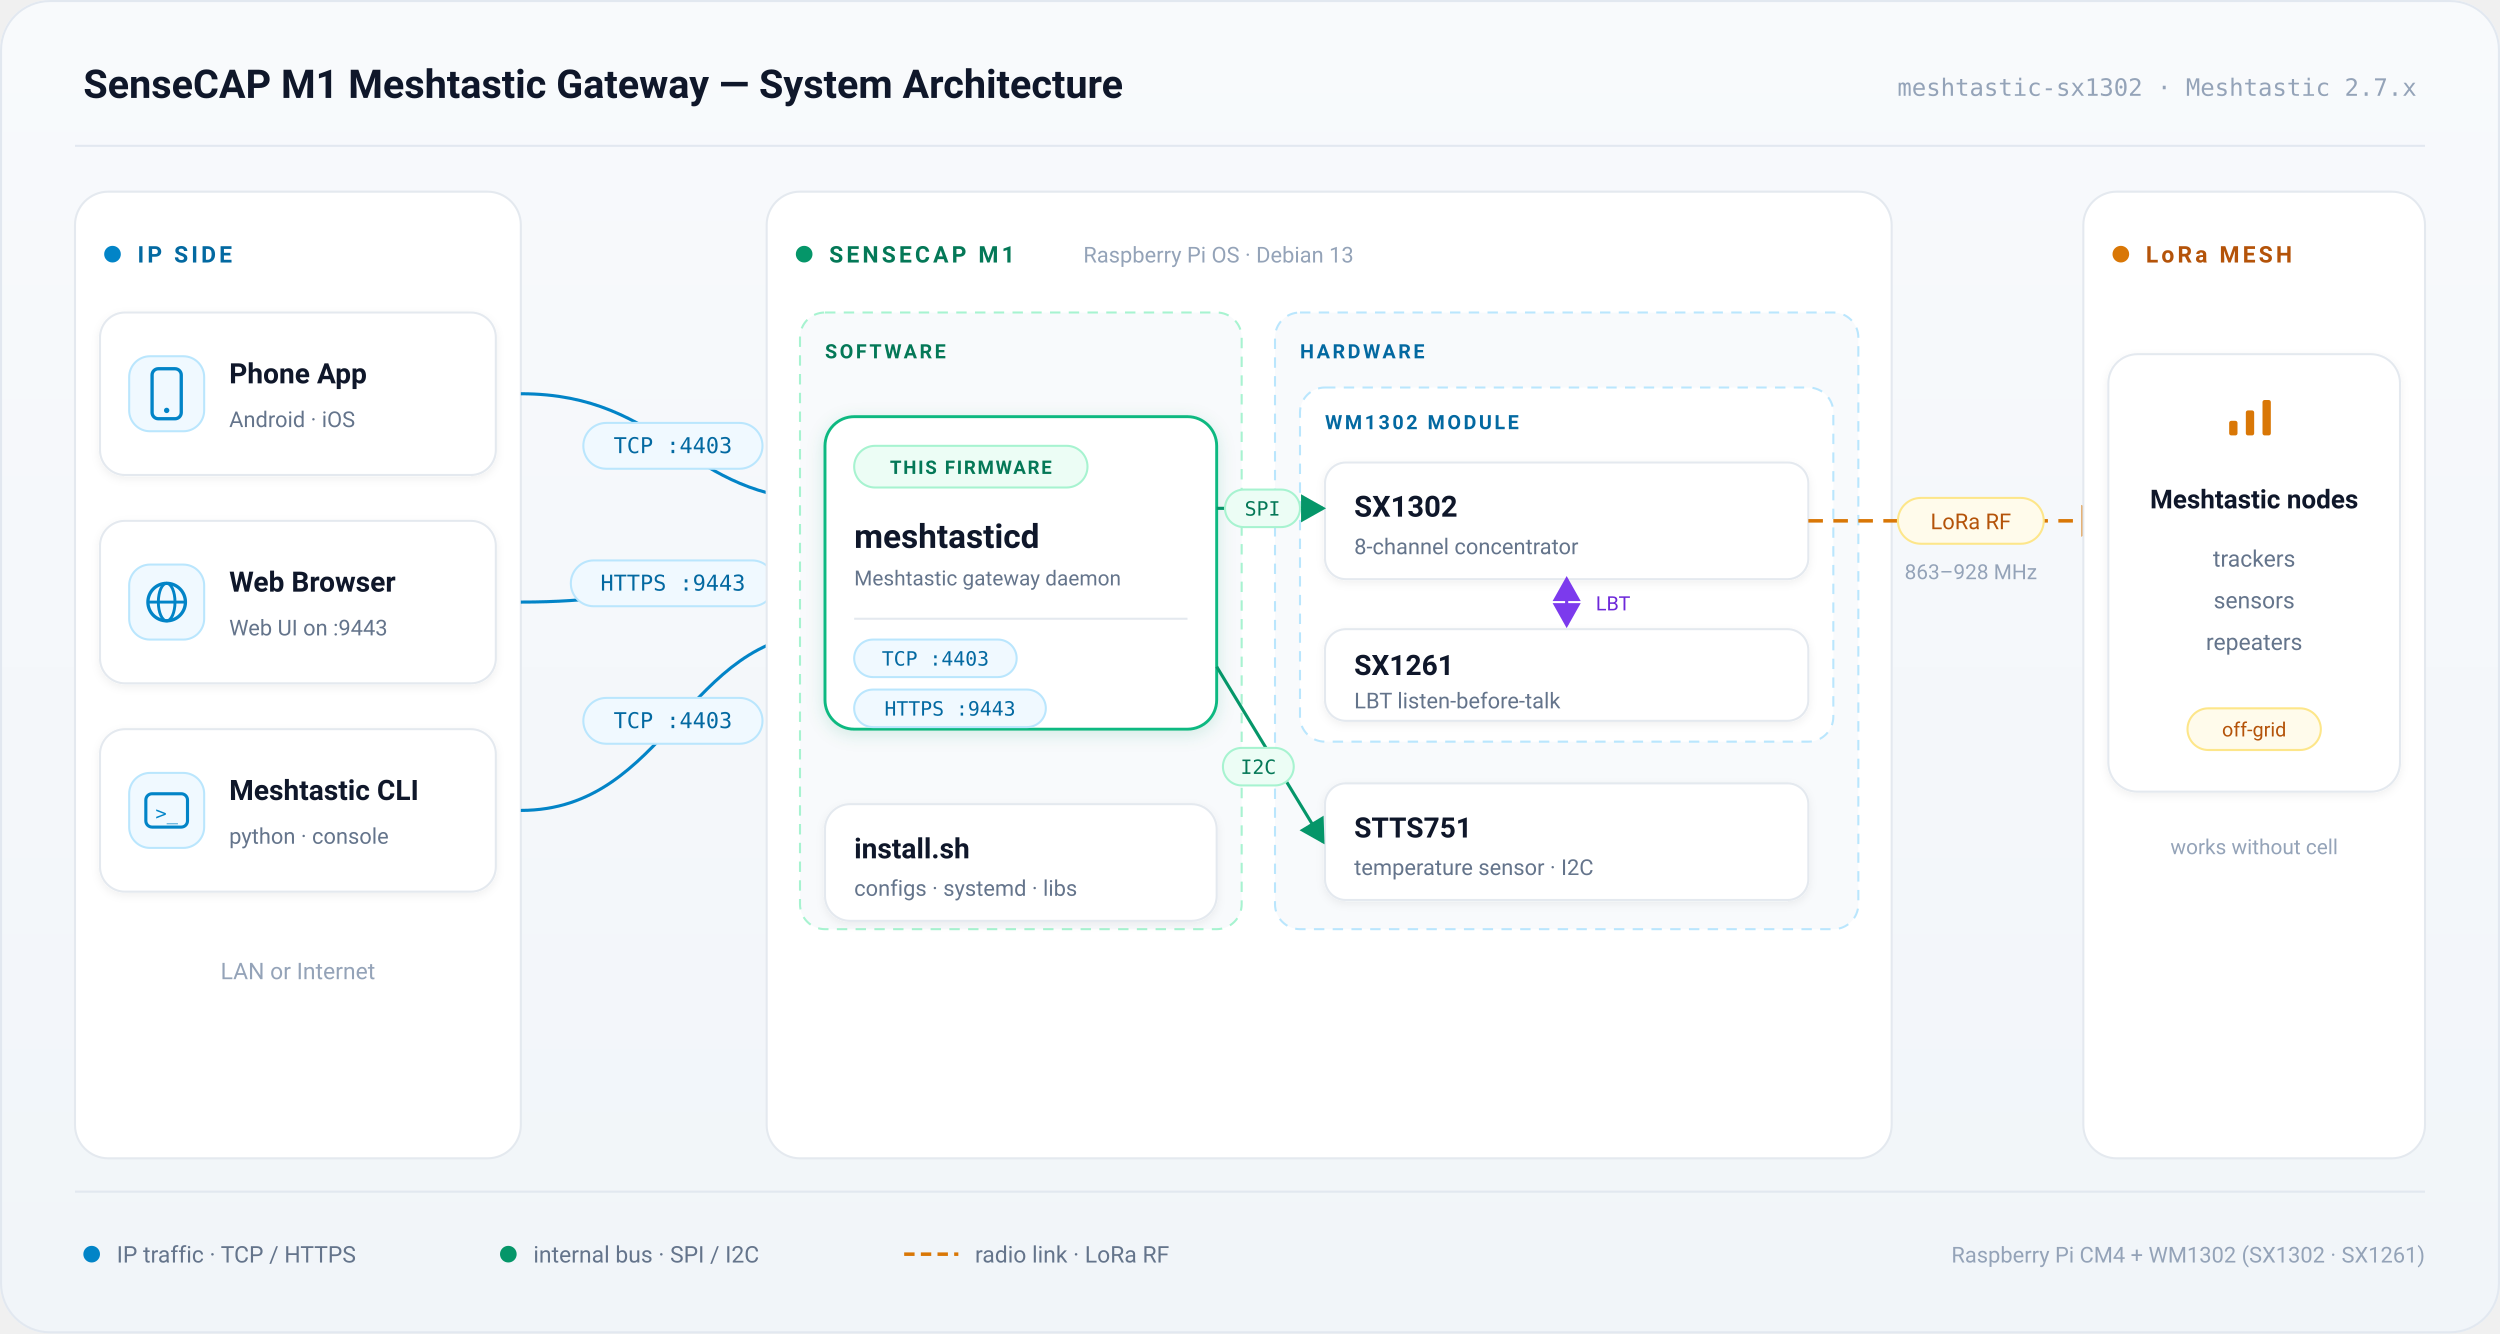
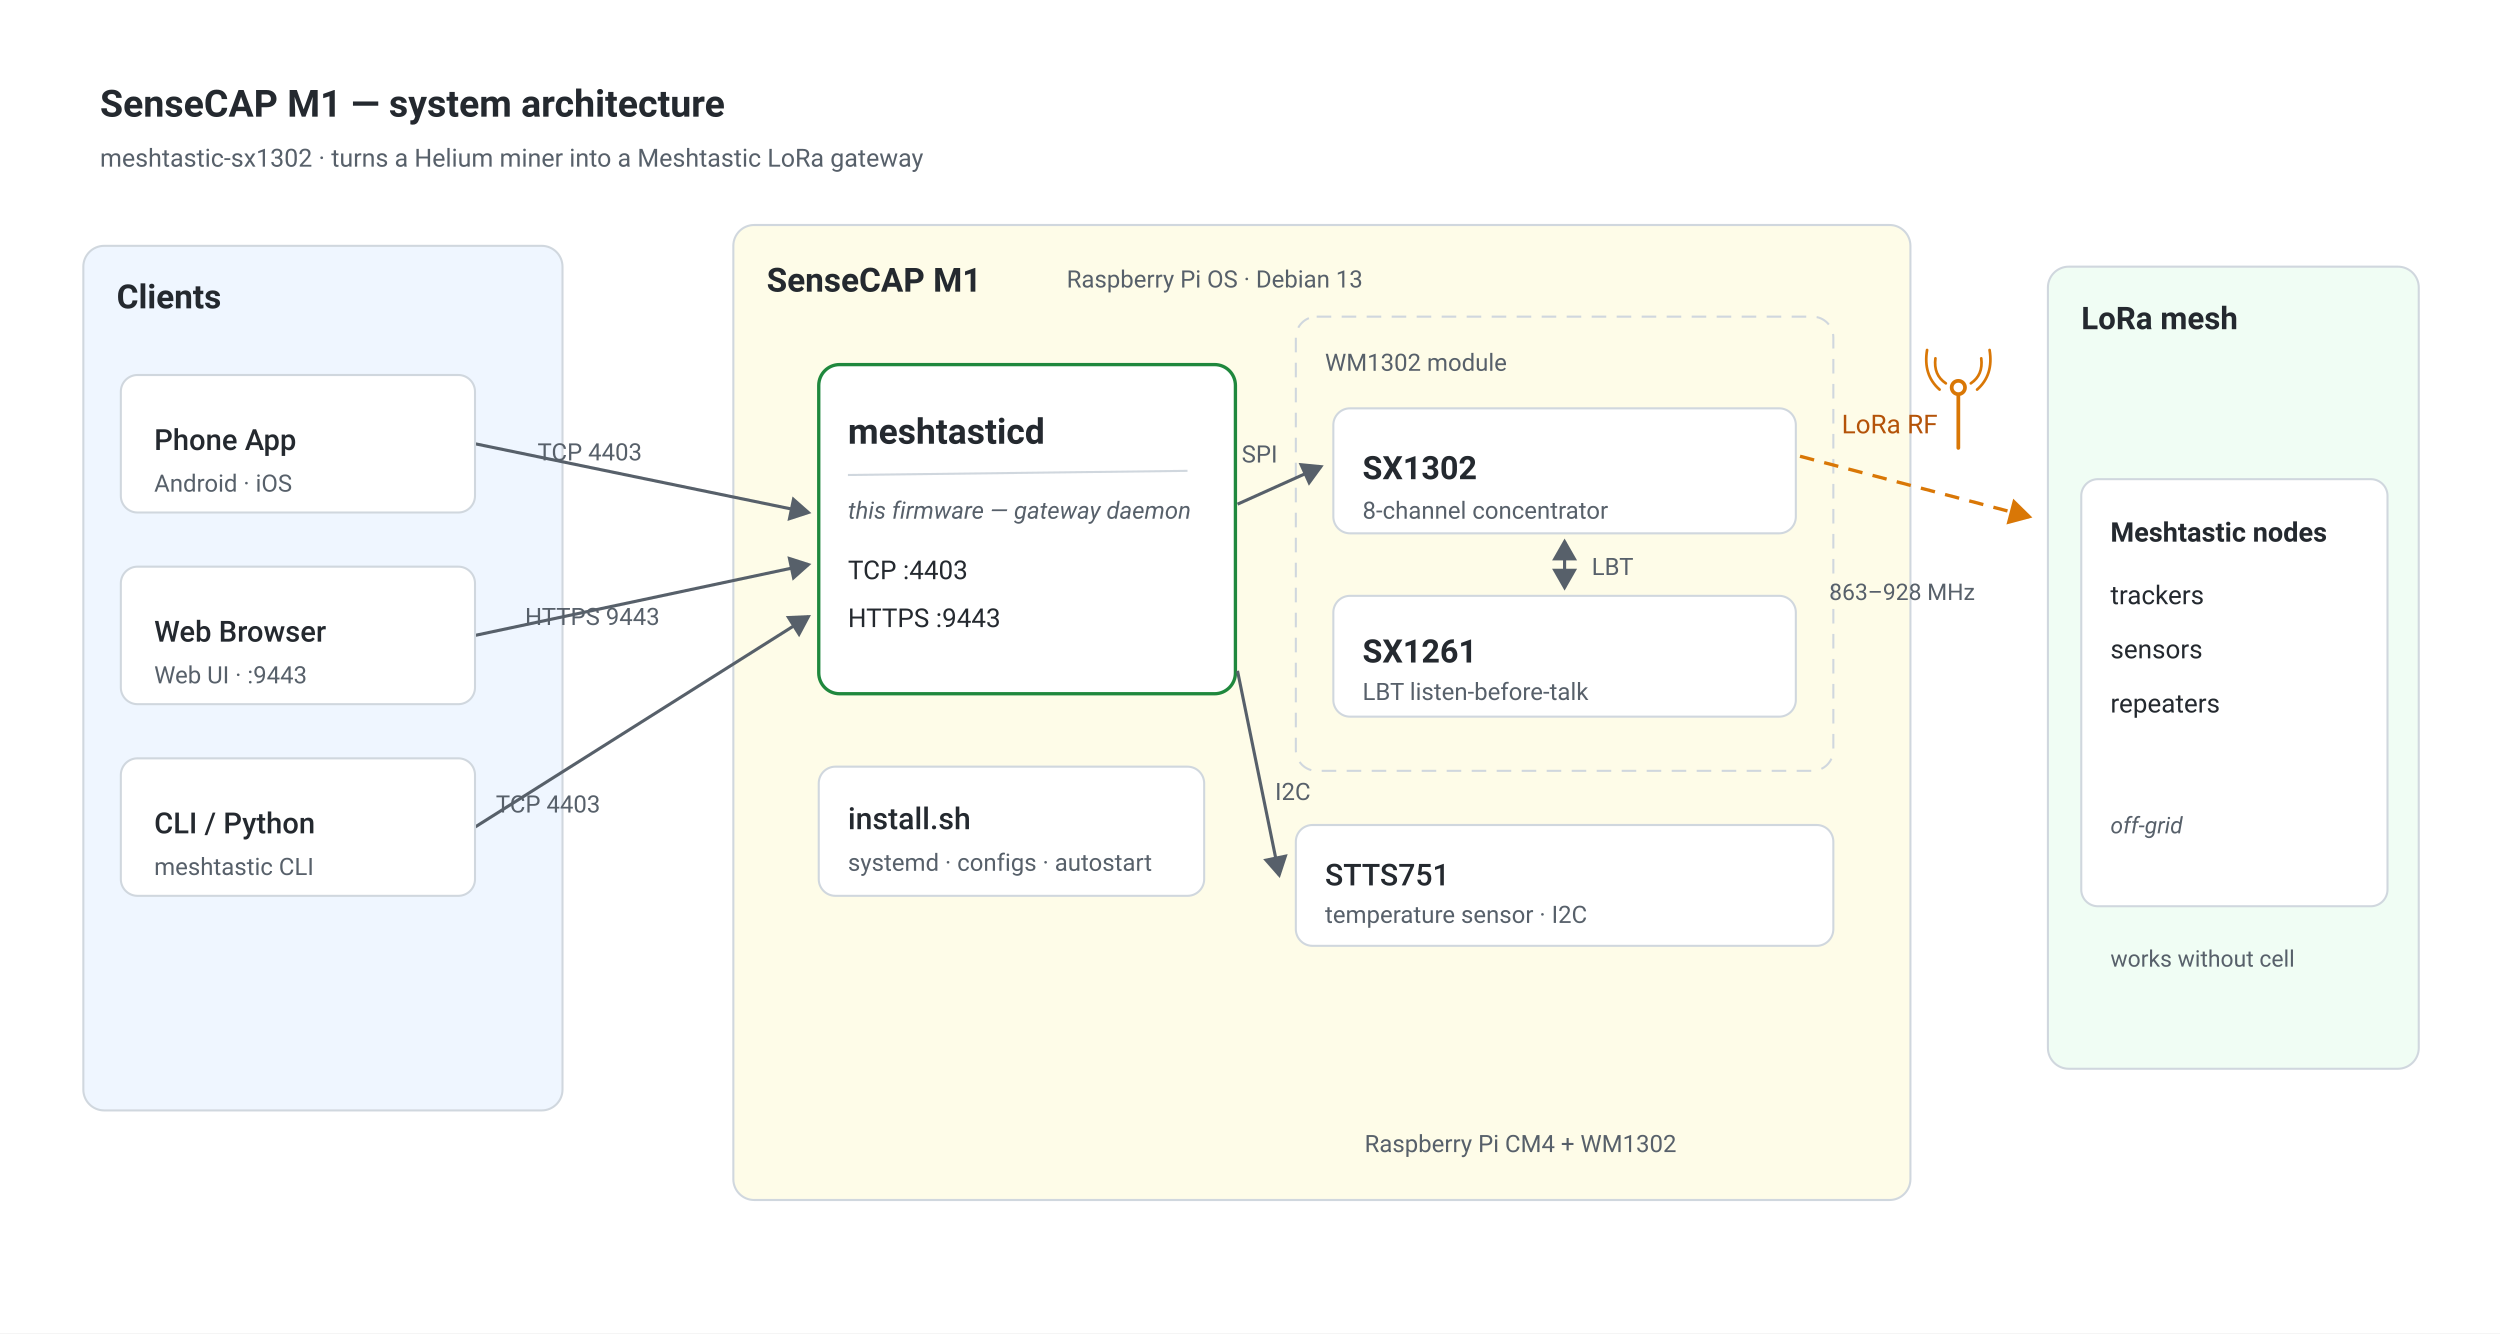
- <svg xmlns="http://www.w3.org/2000/svg" viewBox="0 0 1200 640" width="1200" height="640" font-family="-apple-system, BlinkMacSystemFont, 'Segoe UI', Roboto, Helvetica, Arial, sans-serif">
+ <svg xmlns="http://www.w3.org/2000/svg" viewBox="0 0 1200 640" width="1200" height="640" font-family="-apple-system, 'Segoe UI', Roboto, Helvetica, Arial, sans-serif">
  <defs>
-     <linearGradient id="bg" x1="0" y1="0" x2="0" y2="1">
-       <stop offset="0" stop-color="#f8fafc" />
-       <stop offset="1" stop-color="#f1f5f9" />
-     </linearGradient>
-     <filter id="cardShadow" x="-20%" y="-20%" width="140%" height="140%">
-       <feDropShadow dx="0" dy="1.5" stdDeviation="2" flood-color="#0f172a" flood-opacity="0.06" />
-     </filter>
-     <filter id="heroShadow" x="-25%" y="-25%" width="150%" height="150%">
-       <feDropShadow dx="0" dy="2" stdDeviation="4" flood-color="#059669" flood-opacity="0.16" />
-     </filter>
-     <marker id="aSky" markerWidth="9" markerHeight="9" refX="7" refY="4.5" orient="auto">
-       <path d="M0,0 L8,4.5 L0,9 z" fill="#0284c7" />
+     <marker id="mGray" markerWidth="8" markerHeight="8" refX="6" refY="4" orient="auto">
+       <path d="M0,0 L7,4 L0,8 z" fill="#57606a" />
    </marker>
-     <marker id="aEm" markerWidth="9" markerHeight="9" refX="7" refY="4.5" orient="auto">
-       <path d="M0,0 L8,4.5 L0,9 z" fill="#059669" />
+     <marker id="mGrayS" markerWidth="8" markerHeight="8" refX="6" refY="4" orient="auto-start-reverse">
+       <path d="M0,0 L7,4 L0,8 z" fill="#57606a" />
    </marker>
-     <marker id="aAm" markerWidth="9" markerHeight="9" refX="7" refY="4.5" orient="auto">
-       <path d="M0,0 L8,4.5 L0,9 z" fill="#d97706" />
-     </marker>
-     <marker id="aViF" markerWidth="9" markerHeight="9" refX="7" refY="4.5" orient="auto">
-       <path d="M0,0 L8,4.5 L0,9 z" fill="#7c3aed" />
-     </marker>
-     <marker id="aViS" markerWidth="9" markerHeight="9" refX="7" refY="4.5" orient="auto-start-reverse">
-       <path d="M0,0 L8,4.5 L0,9 z" fill="#7c3aed" />
+     <marker id="mAmber" markerWidth="8" markerHeight="8" refX="6" refY="4" orient="auto">
+       <path d="M0,0 L7,4 L0,8 z" fill="#d97706" />
    </marker>
  </defs>
-   <rect x="0" y="0" width="1200" height="640" rx="24" fill="url(#bg)" />
-   <rect x="0.5" y="0.5" width="1199" height="639" rx="23.5" fill="none" stroke="#e2e8f0" />
-   <text x="40" y="47" font-size="19" font-weight="650" fill="#0f172a">SenseCAP M1 Meshtastic Gateway — System Architecture</text>
-   <text x="1160" y="46" text-anchor="end" font-size="11.5" fill="#94a3b8" font-family="ui-monospace, SFMono-Regular, Menlo, Consolas, monospace">meshtastic-sx1302 · Meshtastic 2.7.x</text>
-   <line x1="36" y1="70" x2="1164" y2="70" stroke="#e2e8f0" />
-   <rect x="36" y="92" width="214" height="464" rx="16" fill="#ffffff" stroke="#e4e9ef" />
-   <circle cx="54" cy="122" r="4" fill="#0284c7" />
-   <text x="66" y="126" font-size="11" font-weight="700" letter-spacing="1.5" fill="#0369a1">IP SIDE</text>
-   <g filter="url(#cardShadow)">
-     <rect x="48" y="150" width="190" height="78" rx="12" fill="#ffffff" stroke="#e4e9ef" />
-   </g>
-   <rect x="62" y="171" width="36" height="36" rx="10" fill="#f0f9ff" stroke="#bae6fd" />
-   <rect x="73" y="177" width="14" height="24" rx="3" fill="none" stroke="#0284c7" stroke-width="1.6" />
-   <circle cx="80" cy="197" r="1.3" fill="#0284c7" />
-   <text x="110" y="184" font-size="13.5" font-weight="600" fill="#0f172a">Phone App</text>
-   <text x="110" y="205" font-size="10.5" fill="#64748b">Android · iOS</text>
-   <g filter="url(#cardShadow)">
-     <rect x="48" y="250" width="190" height="78" rx="12" fill="#ffffff" stroke="#e4e9ef" />
-   </g>
-   <rect x="62" y="271" width="36" height="36" rx="10" fill="#f0f9ff" stroke="#bae6fd" />
-   <circle cx="80" cy="289" r="9" fill="none" stroke="#0284c7" stroke-width="1.6" />
-   <ellipse cx="80" cy="289" rx="4" ry="9" fill="none" stroke="#0284c7" stroke-width="1.4" />
-   <line x1="71" y1="289" x2="89" y2="289" stroke="#0284c7" stroke-width="1.4" />
-   <text x="110" y="284" font-size="13.5" font-weight="600" fill="#0f172a">Web Browser</text>
-   <text x="110" y="305" font-size="10.5" fill="#64748b">Web UI on :9443</text>
-   <g filter="url(#cardShadow)">
-     <rect x="48" y="350" width="190" height="78" rx="12" fill="#ffffff" stroke="#e4e9ef" />
-   </g>
-   <rect x="62" y="371" width="36" height="36" rx="10" fill="#f0f9ff" stroke="#bae6fd" />
-   <rect x="70" y="381" width="20" height="16" rx="3" fill="none" stroke="#0284c7" stroke-width="1.5" />
-   <text x="80" y="393.5" text-anchor="middle" font-size="9" fill="#0284c7" font-family="ui-monospace, SFMono-Regular, Menlo, Consolas, monospace">&gt;_</text>
-   <text x="110" y="384" font-size="13.5" font-weight="600" fill="#0f172a">Meshtastic CLI</text>
-   <text x="110" y="405" font-size="10.5" fill="#64748b">python · console</text>
-   <text x="143" y="470" text-anchor="middle" font-size="11" fill="#94a3b8">LAN or Internet</text>
-   <path d="M250 189 C 320 189 330 240 396 240" fill="none" stroke="#0284c7" stroke-width="1.5" marker-end="url(#aSky)" />
-   <path d="M250 289 C 320 289 330 272 396 272" fill="none" stroke="#0284c7" stroke-width="1.5" marker-end="url(#aSky)" />
-   <path d="M250 389 C 320 389 330 304 396 304" fill="none" stroke="#0284c7" stroke-width="1.5" marker-end="url(#aSky)" />
-   <rect x="280" y="203" width="86" height="22" rx="11" fill="#f0f9ff" stroke="#bae6fd" />
-   <text x="323" y="217.5" text-anchor="middle" font-size="10.5" fill="#0369a1" font-family="ui-monospace, SFMono-Regular, Menlo, Consolas, monospace">TCP :4403</text>
-   <rect x="274" y="269" width="98" height="22" rx="11" fill="#f0f9ff" stroke="#bae6fd" />
-   <text x="323" y="283.5" text-anchor="middle" font-size="10.5" fill="#0369a1" font-family="ui-monospace, SFMono-Regular, Menlo, Consolas, monospace">HTTPS :9443</text>
-   <rect x="280" y="335" width="86" height="22" rx="11" fill="#f0f9ff" stroke="#bae6fd" />
-   <text x="323" y="349.5" text-anchor="middle" font-size="10.5" fill="#0369a1" font-family="ui-monospace, SFMono-Regular, Menlo, Consolas, monospace">TCP :4403</text>
-   <rect x="368" y="92" width="540" height="464" rx="16" fill="#ffffff" stroke="#e4e9ef" />
-   <circle cx="386" cy="122" r="4" fill="#059669" />
-   <text x="398" y="126" font-size="11" font-weight="700" letter-spacing="1.5" fill="#047857">SENSECAP M1</text>
-   <text x="520" y="126" font-size="10.5" fill="#94a3b8">Raspberry Pi OS · Debian 13</text>
-   <rect x="384" y="150" width="212" height="296" rx="12" fill="#f8fafc" stroke="#a7f3d0" stroke-dasharray="5 4" />
-   <text x="396" y="172" font-size="9.5" font-weight="700" letter-spacing="1.2" fill="#047857">SOFTWARE</text>
-   <g filter="url(#heroShadow)">
-     <rect x="396" y="200" width="188" height="150" rx="14" fill="#ffffff" stroke="#10b981" stroke-width="1.4" />
-   </g>
-   <rect x="410" y="214" width="112" height="20" rx="10" fill="#ecfdf5" stroke="#a7f3d0" />
-   <text x="466" y="227.5" text-anchor="middle" font-size="9" font-weight="700" letter-spacing="0.8" fill="#047857">THIS FIRMWARE</text>
-   <text x="410" y="263" font-size="16" font-weight="650" fill="#0f172a">meshtasticd</text>
-   <text x="410" y="281" font-size="10" fill="#64748b">Meshtastic gateway daemon</text>
-   <line x1="410" y1="297" x2="570" y2="297" stroke="#e4e9ef" />
-   <rect x="410" y="307" width="78" height="18" rx="9" fill="#f0f9ff" stroke="#bae6fd" />
-   <text x="449" y="319.5" text-anchor="middle" font-size="9.5" fill="#0369a1" font-family="ui-monospace, SFMono-Regular, Menlo, Consolas, monospace">TCP :4403</text>
-   <rect x="410" y="331" width="92" height="18" rx="9" fill="#f0f9ff" stroke="#bae6fd" />
-   <text x="456" y="343.5" text-anchor="middle" font-size="9.5" fill="#0369a1" font-family="ui-monospace, SFMono-Regular, Menlo, Consolas, monospace">HTTPS :9443</text>
-   <g filter="url(#cardShadow)">
-     <rect x="396" y="386" width="188" height="56" rx="12" fill="#ffffff" stroke="#e4e9ef" />
-   </g>
-   <text x="410" y="412" font-size="13.5" font-weight="600" fill="#0f172a">install.sh</text>
-   <text x="410" y="430" font-size="10.5" fill="#64748b">configs · systemd · libs</text>
-   <rect x="612" y="150" width="280" height="296" rx="12" fill="#f8fafc" stroke="#bae6fd" stroke-dasharray="5 4" />
-   <text x="624" y="172" font-size="9.5" font-weight="700" letter-spacing="1.2" fill="#0369a1">HARDWARE</text>
-   <rect x="624" y="186" width="256" height="170" rx="12" fill="#ffffff" stroke="#bae6fd" stroke-dasharray="5 4" />
-   <text x="636" y="206" font-size="9.5" font-weight="700" letter-spacing="1.2" fill="#0369a1">WM1302 MODULE</text>
-   <g filter="url(#cardShadow)">
-     <rect x="636" y="222" width="232" height="56" rx="10" fill="#ffffff" stroke="#e4e9ef" />
-   </g>
-   <text x="650" y="248" font-size="14" font-weight="650" fill="#0f172a">SX1302</text>
-   <text x="650" y="266" font-size="10.5" fill="#64748b">8-channel concentrator</text>
-   <line x1="752" y1="278" x2="752" y2="300" stroke="#7c3aed" stroke-width="1.5" marker-end="url(#aViF)" marker-start="url(#aViS)" />
-   <text x="766" y="293" font-size="9.5" fill="#6d28d9">LBT</text>
-   <g filter="url(#cardShadow)">
-     <rect x="636" y="302" width="232" height="44" rx="10" fill="#ffffff" stroke="#e4e9ef" />
-   </g>
-   <text x="650" y="324" font-size="13.5" font-weight="650" fill="#0f172a">SX1261</text>
-   <text x="650" y="340" font-size="10.5" fill="#64748b">LBT listen-before-talk</text>
-   <g filter="url(#cardShadow)">
-     <rect x="636" y="376" width="232" height="56" rx="10" fill="#ffffff" stroke="#e4e9ef" />
-   </g>
-   <text x="650" y="402" font-size="13.5" font-weight="650" fill="#0f172a">STTS751</text>
-   <text x="650" y="420" font-size="10.5" fill="#64748b">temperature sensor · I2C</text>
-   <path d="M584 244 L635 244" fill="none" stroke="#059669" stroke-width="1.5" marker-end="url(#aEm)" />
-   <rect x="588" y="235" width="36" height="18" rx="9" fill="#ecfdf5" stroke="#a7f3d0" />
-   <text x="606" y="247.5" text-anchor="middle" font-size="9.5" fill="#047857" font-family="ui-monospace, SFMono-Regular, Menlo, Consolas, monospace">SPI</text>
-   <path d="M584 320 L635 404" fill="none" stroke="#059669" stroke-width="1.5" marker-end="url(#aEm)" />
-   <rect x="587" y="359" width="34" height="18" rx="9" fill="#ecfdf5" stroke="#a7f3d0" />
-   <text x="604" y="371.5" text-anchor="middle" font-size="9.5" fill="#047857" font-family="ui-monospace, SFMono-Regular, Menlo, Consolas, monospace">I2C</text>
-   <path d="M868 250 L1011 250" fill="none" stroke="#d97706" stroke-width="1.7" stroke-dasharray="7 5" marker-end="url(#aAm)" />
-   <rect x="911" y="239" width="70" height="22" rx="11" fill="#fffbeb" stroke="#fde68a" />
-   <text x="946" y="254" text-anchor="middle" font-size="10.5" fill="#b45309">LoRa RF</text>
-   <text x="946" y="278" text-anchor="middle" font-size="10" fill="#94a3b8">863–928 MHz</text>
-   <rect x="1000" y="92" width="164" height="464" rx="16" fill="#ffffff" stroke="#e4e9ef" />
-   <circle cx="1018" cy="122" r="4" fill="#d97706" />
-   <text x="1030" y="126" font-size="11" font-weight="700" letter-spacing="1.5" fill="#b45309">LoRa MESH</text>
-   <g filter="url(#cardShadow)">
-     <rect x="1012" y="170" width="140" height="210" rx="14" fill="#ffffff" stroke="#e4e9ef" />
-   </g>
-   <rect x="1070" y="202" width="4" height="7" rx="1" fill="#d97706" />
-   <rect x="1078" y="197" width="4" height="12" rx="1" fill="#d97706" />
-   <rect x="1086" y="192" width="4" height="17" rx="1" fill="#d97706" />
-   <text x="1082" y="244" text-anchor="middle" font-size="12.5" font-weight="650" fill="#0f172a">Meshtastic nodes</text>
-   <text x="1082" y="272" text-anchor="middle" font-size="11" fill="#64748b">trackers</text>
-   <text x="1082" y="292" text-anchor="middle" font-size="11" fill="#64748b">sensors</text>
-   <text x="1082" y="312" text-anchor="middle" font-size="11" fill="#64748b">repeaters</text>
-   <rect x="1050" y="340" width="64" height="20" rx="10" fill="#fffbeb" stroke="#fde68a" />
-   <text x="1082" y="353.5" text-anchor="middle" font-size="9.5" fill="#b45309">off-grid</text>
-   <text x="1082" y="410" text-anchor="middle" font-size="10" fill="#94a3b8">works without cell</text>
-   <line x1="36" y1="572" x2="1164" y2="572" stroke="#e2e8f0" />
-   <circle cx="44" cy="602" r="4" fill="#0284c7" />
-   <text x="56" y="606" font-size="11" fill="#64748b">IP traffic · TCP / HTTPS</text>
-   <circle cx="244" cy="602" r="4" fill="#059669" />
-   <text x="256" y="606" font-size="11" fill="#64748b">internal bus · SPI / I2C</text>
-   <line x1="434" y1="602" x2="460" y2="602" stroke="#d97706" stroke-width="1.7" stroke-dasharray="5 3" />
-   <text x="468" y="606" font-size="11" fill="#64748b">radio link · LoRa RF</text>
-   <text x="1164" y="606" text-anchor="end" font-size="10.5" fill="#94a3b8">Raspberry Pi CM4 + WM1302 (SX1302 · SX1261)</text>
+   <rect width="1200" height="640" fill="#ffffff" />
+   <text x="48" y="56" font-size="18" font-weight="600" fill="#24292f">SenseCAP M1 — system architecture</text>
+   <text x="48" y="80" font-size="12" fill="#57606a">meshtastic-sx1302 · turns a Helium miner into a Meshtastic LoRa gateway</text>
+   <rect x="40" y="118" width="230" height="415" rx="10" fill="#eff6ff" stroke="#d0d7de" />
+   <text x="56" y="148" font-size="16" font-weight="600" fill="#24292f">Clients</text>
+   <rect x="352" y="108" width="565" height="468" rx="10" fill="#fefce8" stroke="#d0d7de" />
+   <text x="368" y="140" font-size="16" font-weight="600" fill="#24292f">SenseCAP M1</text>
+   <text x="512" y="138" font-size="11.5" fill="#57606a">Raspberry Pi OS · Debian 13</text>
+   <rect x="983" y="128" width="178" height="385" rx="10" fill="#f0fdf4" stroke="#d0d7de" />
+   <text x="999" y="158" font-size="15" font-weight="600" fill="#24292f">LoRa mesh</text>
+   <line x1="228" y1="213" x2="388" y2="246" stroke="#57606a" stroke-width="1.5" marker-end="url(#mGray)" />
+   <line x1="228" y1="305" x2="388" y2="271" stroke="#57606a" stroke-width="1.5" marker-end="url(#mGray)" />
+   <line x1="228" y1="397" x2="388" y2="296" stroke="#57606a" stroke-width="1.5" marker-end="url(#mGray)" />
+   <text x="258" y="221" font-size="11.5" fill="#57606a">TCP 4403</text>
+   <text x="252" y="300" font-size="11.5" fill="#57606a">HTTPS 9443</text>
+   <text x="238" y="390" font-size="11.5" fill="#57606a">TCP 4403</text>
+   <rect x="58" y="180" width="170" height="66" rx="8" fill="#ffffff" stroke="#d0d7de" />
+   <text x="74" y="216" font-size="14" font-weight="500" fill="#24292f">Phone App</text>
+   <text x="74" y="236" font-size="11.5" fill="#57606a">Android · iOS</text>
+   <rect x="58" y="272" width="170" height="66" rx="8" fill="#ffffff" stroke="#d0d7de" />
+   <text x="74" y="308" font-size="14" font-weight="500" fill="#24292f">Web Browser</text>
+   <text x="74" y="328" font-size="11.5" fill="#57606a">Web UI · :9443</text>
+   <rect x="58" y="364" width="170" height="66" rx="8" fill="#ffffff" stroke="#d0d7de" />
+   <text x="74" y="400" font-size="14" font-weight="500" fill="#24292f">CLI / Python</text>
+   <text x="74" y="420" font-size="11.5" fill="#57606a">meshtastic CLI</text>
+   <rect x="393" y="175" width="200" height="158" rx="10" fill="#ffffff" stroke="#1f883d" stroke-width="1.6" />
+   <text x="407" y="213" font-size="17" font-weight="600" fill="#24292f">meshtasticd</text>
+   <line x1="407" y1="228" x2="570" y2="226" stroke="#d0d7de" stroke-width="1" />
+   <text x="407" y="249" font-size="11.5" font-style="italic" fill="#57606a">this firmware — gateway daemon</text>
+   <text x="407" y="278" font-size="12.5" fill="#24292f">TCP :4403</text>
+   <text x="407" y="301" font-size="12.5" fill="#24292f">HTTPS :9443</text>
+   <rect x="393" y="368" width="185" height="62" rx="8" fill="#ffffff" stroke="#d0d7de" />
+   <text x="407" y="398" font-size="14.5" font-weight="500" fill="#24292f">install.sh</text>
+   <text x="407" y="418" font-size="11.5" fill="#57606a">systemd · configs · autostart</text>
+   <rect x="622" y="152" width="258" height="218" rx="10" fill="none" stroke="#d0d7de" stroke-dasharray="7 5" />
+   <text x="636" y="178" font-size="11.5" fill="#57606a">WM1302 module</text>
+   <rect x="640" y="196" width="222" height="60" rx="8" fill="#ffffff" stroke="#d0d7de" />
+   <text x="654" y="230" font-size="15.5" font-weight="600" fill="#24292f">SX1302</text>
+   <text x="654" y="249" font-size="11.5" fill="#57606a">8-channel concentrator</text>
+   <line x1="751" y1="260" x2="751" y2="282" stroke="#57606a" stroke-width="1.5" marker-end="url(#mGray)" marker-start="url(#mGrayS)" />
+   <text x="764" y="276" font-size="11.5" fill="#57606a">LBT</text>
+   <rect x="640" y="286" width="222" height="58" rx="8" fill="#ffffff" stroke="#d0d7de" />
+   <text x="654" y="318" font-size="15.5" font-weight="600" fill="#24292f">SX1261</text>
+   <text x="654" y="336" font-size="11.5" fill="#57606a">LBT listen-before-talk</text>
+   <rect x="622" y="396" width="258" height="58" rx="8" fill="#ffffff" stroke="#d0d7de" />
+   <text x="636" y="425" font-size="14.5" font-weight="500" fill="#24292f">STTS751</text>
+   <text x="636" y="443" font-size="11.5" fill="#57606a">temperature sensor · I2C</text>
+   <line x1="594" y1="242" x2="634" y2="224" stroke="#57606a" stroke-width="1.5" marker-end="url(#mGray)" />
+   <text x="596" y="222" font-size="11.5" fill="#57606a">SPI</text>
+   <line x1="594" y1="322" x2="614" y2="420" stroke="#57606a" stroke-width="1.5" marker-end="url(#mGray)" />
+   <text x="612" y="384" font-size="11.5" fill="#57606a">I2C</text>
+   <text x="655" y="553" font-size="11.5" fill="#57606a">Raspberry Pi CM4 + WM1302</text>
+   <line x1="864" y1="219" x2="974" y2="248" stroke="#d97706" stroke-width="1.6" stroke-dasharray="7 5" marker-end="url(#mAmber)" />
+   <text x="884" y="208" font-size="12.5" fill="#b45309">LoRa RF</text>
+   <text x="878" y="288" font-size="11" fill="#57606a">863–928 MHz</text>
+   <line x1="940" y1="215" x2="940" y2="190" stroke="#d97706" stroke-width="1.8" stroke-linecap="round" />
+   <circle cx="940" cy="186" r="3.2" fill="none" stroke="#d97706" stroke-width="1.8" />
+   <path d="M 946 184 Q 952 180 951 172" fill="none" stroke="#d97706" stroke-width="1.3" stroke-linecap="round" />
+   <path d="M 949 187 Q 957 180 955 168" fill="none" stroke="#d97706" stroke-width="1.3" stroke-linecap="round" />
+   <path d="M 934 184 Q 928 180 929 172" fill="none" stroke="#d97706" stroke-width="1.3" stroke-linecap="round" />
+   <path d="M 931 187 Q 923 180 925 168" fill="none" stroke="#d97706" stroke-width="1.3" stroke-linecap="round" />
+   <rect x="999" y="230" width="147" height="205" rx="8" fill="#ffffff" stroke="#d0d7de" />
+   <text x="1013" y="260" font-size="13" font-weight="600" fill="#24292f">Meshtastic nodes</text>
+   <text x="1013" y="290" font-size="12.5" fill="#24292f">trackers</text>
+   <text x="1013" y="316" font-size="12.5" fill="#24292f">sensors</text>
+   <text x="1013" y="342" font-size="12.5" fill="#24292f">repeaters</text>
+   <text x="1013" y="400" font-size="11" font-style="italic" fill="#57606a">off-grid</text>
+   <text x="1013" y="464" font-size="11" fill="#57606a">works without cell</text>
</svg>
